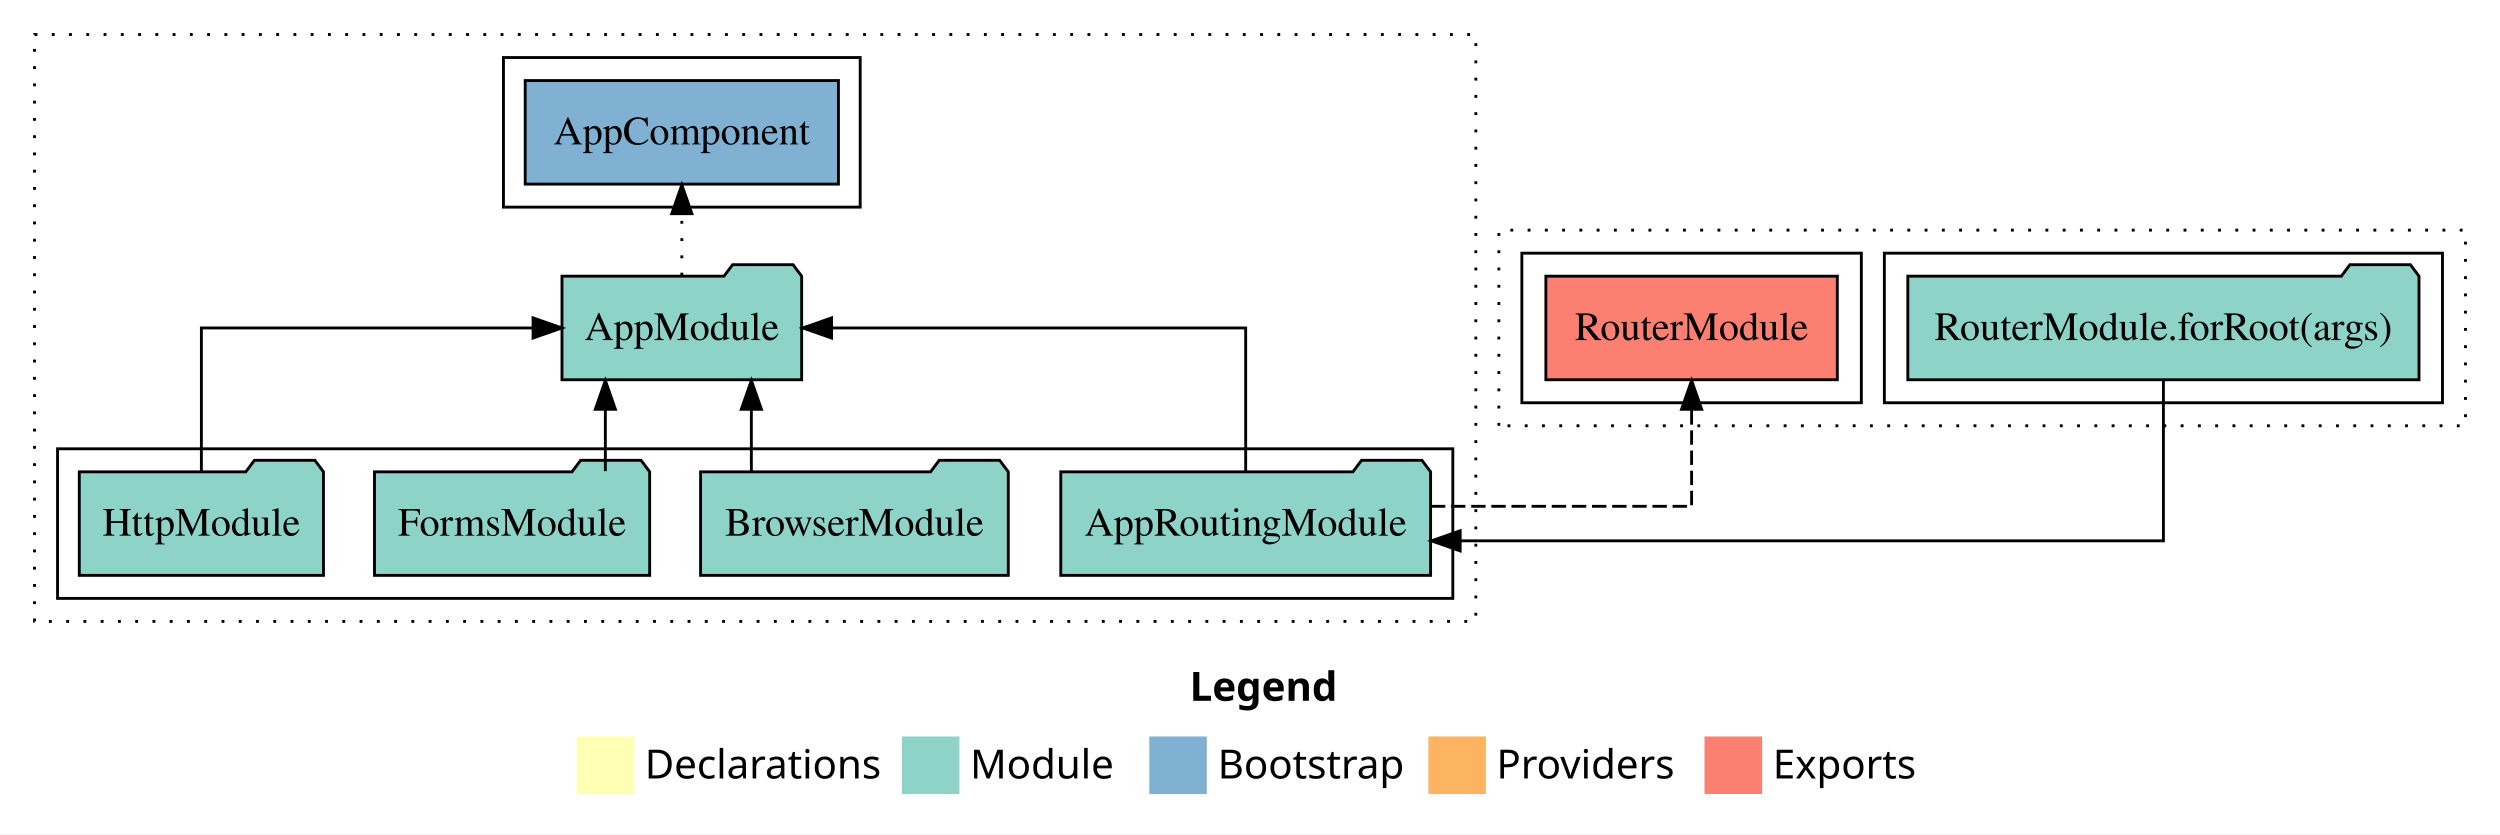
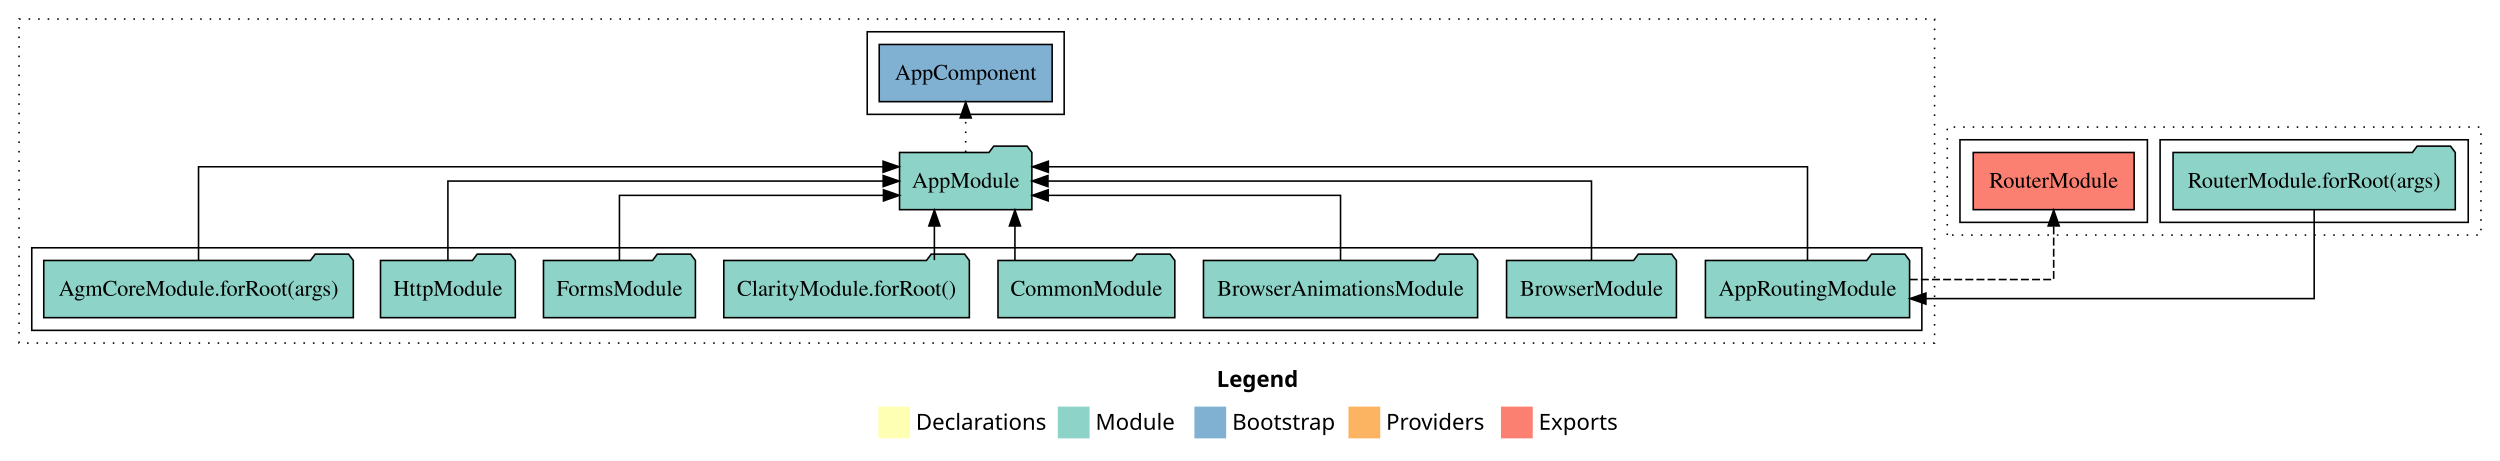
- <svg xmlns="http://www.w3.org/2000/svg" width="869pt" height="290pt" viewBox="0.00 0.00 869.00 290.00">
+ <svg xmlns="http://www.w3.org/2000/svg" width="1574pt" height="290pt" viewBox="0.00 0.00 1574.00 290.00">
  <g id="graph0" class="graph" transform="scale(1 1) rotate(0) translate(4 286)">
-     <polygon fill="#ffffff" stroke="transparent" points="-4,4 -4,-286 865,-286 865,4 -4,4" />
-     <text text-anchor="start" x="409.509" y="-42.4" font-family="sans-serif" font-weight="bold" font-size="14.00" fill="#000000">Legend</text>
-     <polygon fill="#ffffb3" stroke="transparent" points="196.5,-10 196.5,-30 216.5,-30 216.5,-10 196.5,-10" />
-     <text text-anchor="start" x="220.129" y="-15.4" font-family="sans-serif" font-size="14.00" fill="#000000">  Declarations</text>
-     <polygon fill="#8dd3c7" stroke="transparent" points="309.5,-10 309.5,-30 329.5,-30 329.5,-10 309.5,-10" />
-     <text text-anchor="start" x="333.225" y="-15.4" font-family="sans-serif" font-size="14.00" fill="#000000">  Module</text>
-     <polygon fill="#80b1d3" stroke="transparent" points="395.5,-10 395.5,-30 415.5,-30 415.5,-10 395.5,-10" />
-     <text text-anchor="start" x="419.281" y="-15.4" font-family="sans-serif" font-size="14.00" fill="#000000">  Bootstrap</text>
-     <polygon fill="#fdb462" stroke="transparent" points="492.5,-10 492.5,-30 512.5,-30 512.5,-10 492.5,-10" />
-     <text text-anchor="start" x="516.173" y="-15.4" font-family="sans-serif" font-size="14.00" fill="#000000">  Providers</text>
-     <polygon fill="#fb8072" stroke="transparent" points="588.5,-10 588.5,-30 608.5,-30 608.5,-10 588.5,-10" />
-     <text text-anchor="start" x="612.226" y="-15.4" font-family="sans-serif" font-size="14.00" fill="#000000">  Exports</text>
+     <polygon fill="#ffffff" stroke="transparent" points="-4,4 -4,-286 1570,-286 1570,4 -4,4" />
+     <text text-anchor="start" x="762.009" y="-42.4" font-family="sans-serif" font-weight="bold" font-size="14.00" fill="#000000">Legend</text>
+     <polygon fill="#ffffb3" stroke="transparent" points="549,-10 549,-30 569,-30 569,-10 549,-10" />
+     <text text-anchor="start" x="572.629" y="-15.4" font-family="sans-serif" font-size="14.00" fill="#000000">  Declarations</text>
+     <polygon fill="#8dd3c7" stroke="transparent" points="662,-10 662,-30 682,-30 682,-10 662,-10" />
+     <text text-anchor="start" x="685.725" y="-15.4" font-family="sans-serif" font-size="14.00" fill="#000000">  Module</text>
+     <polygon fill="#80b1d3" stroke="transparent" points="748,-10 748,-30 768,-30 768,-10 748,-10" />
+     <text text-anchor="start" x="771.781" y="-15.4" font-family="sans-serif" font-size="14.00" fill="#000000">  Bootstrap</text>
+     <polygon fill="#fdb462" stroke="transparent" points="845,-10 845,-30 865,-30 865,-10 845,-10" />
+     <text text-anchor="start" x="868.673" y="-15.4" font-family="sans-serif" font-size="14.00" fill="#000000">  Providers</text>
+     <polygon fill="#fb8072" stroke="transparent" points="941,-10 941,-30 961,-30 961,-10 941,-10" />
+     <text text-anchor="start" x="964.726" y="-15.4" font-family="sans-serif" font-size="14.00" fill="#000000">  Exports</text>
    <g id="clust1" class="cluster">
-       <polygon fill="none" stroke="#000000" stroke-dasharray="1,5" points="8,-70 8,-274 509,-274 509,-70 8,-70" />
+       <polygon fill="none" stroke="#000000" stroke-dasharray="1,5" points="8,-70 8,-274 1214,-274 1214,-70 8,-70" />
    </g>
    <g id="clust3" class="cluster">
-       <polygon fill="none" stroke="#000000" points="16,-78 16,-130 501,-130 501,-78 16,-78" />
+       <polygon fill="none" stroke="#000000" points="16,-78 16,-130 1206,-130 1206,-78 16,-78" />
    </g>
    <g id="clust5" class="cluster">
-       <polygon fill="none" stroke="#000000" points="171,-214 171,-266 295,-266 295,-214 171,-214" />
+       <polygon fill="none" stroke="#000000" points="542,-214 542,-266 666,-266 666,-214 542,-214" />
    </g>
    <g id="clust7" class="cluster">
-       <polygon fill="none" stroke="#000000" stroke-dasharray="1,5" points="517,-138 517,-206 853,-206 853,-138 517,-138" />
+       <polygon fill="none" stroke="#000000" stroke-dasharray="1,5" points="1222,-138 1222,-206 1558,-206 1558,-138 1222,-138" />
    </g>
    <g id="clust9" class="cluster">
-       <polygon fill="none" stroke="#000000" points="651,-146 651,-198 845,-198 845,-146 651,-146" />
+       <polygon fill="none" stroke="#000000" points="1356,-146 1356,-198 1550,-198 1550,-146 1356,-146" />
    </g>
    <g id="clust10" class="cluster">
-       <polygon fill="none" stroke="#000000" points="525,-146 525,-198 643,-198 643,-146 525,-146" />
+       <polygon fill="none" stroke="#000000" points="1230,-146 1230,-198 1348,-198 1348,-146 1230,-146" />
    </g>
    <g id="node1" class="node">
-       <polygon fill="#8dd3c7" stroke="#000000" points="346.473,-122 343.473,-126 322.473,-126 319.473,-122 239.527,-122 239.527,-86 346.473,-86 346.473,-122" />
-       <text text-anchor="middle" x="293" y="-99.8" font-family="Times,serif" font-size="14.00" fill="#000000">BrowserModule</text>
+       <polygon fill="#8dd3c7" stroke="#000000" points="1051.473,-122 1048.473,-126 1027.473,-126 1024.473,-122 944.527,-122 944.527,-86 1051.473,-86 1051.473,-122" />
+       <text text-anchor="middle" x="998" y="-99.8" font-family="Times,serif" font-size="14.00" fill="#000000">BrowserModule</text>
+     </g>
+     <g id="node9" class="node">
+       <polygon fill="#8dd3c7" stroke="#000000" points="645.657,-190 642.657,-194 621.657,-194 618.657,-190 562.343,-190 562.343,-154 645.657,-154 645.657,-190" />
+       <text text-anchor="middle" x="604" y="-167.8" font-family="Times,serif" font-size="14.00" fill="#000000">AppModule</text>
+     </g>
+     <g id="edge1" class="edge">
+       <path fill="none" stroke="#000000" d="M998,-122.223C998,-142.365 998,-172 998,-172 998,-172 655.792,-172 655.792,-172" />
+       <polygon fill="#000000" stroke="#000000" points="655.792,-168.5 645.792,-172 655.792,-175.5 655.792,-168.5" />
+     </g>
+     <g id="node2" class="node">
+       <polygon fill="#8dd3c7" stroke="#000000" points="926.302,-122 923.302,-126 902.302,-126 899.302,-122 753.698,-122 753.698,-86 926.302,-86 926.302,-122" />
+       <text text-anchor="middle" x="840" y="-99.8" font-family="Times,serif" font-size="14.00" fill="#000000">BrowserAnimationsModule</text>
+     </g>
+     <g id="edge2" class="edge">
+       <path fill="none" stroke="#000000" d="M840,-122.022C840,-139.373 840,-163 840,-163 840,-163 655.92,-163 655.92,-163" />
+       <polygon fill="#000000" stroke="#000000" points="655.92,-159.5 645.92,-163 655.92,-166.5 655.92,-159.5" />
+     </g>
+     <g id="node3" class="node">
+       <polygon fill="#8dd3c7" stroke="#000000" points="735.668,-122 732.668,-126 711.668,-126 708.668,-122 624.332,-122 624.332,-86 735.668,-86 735.668,-122" />
+       <text text-anchor="middle" x="680" y="-99.8" font-family="Times,serif" font-size="14.00" fill="#000000">CommonModule</text>
+     </g>
+     <g id="edge3" class="edge">
+       <path fill="none" stroke="#000000" d="M634.997,-122.223C634.997,-122.223 634.997,-143.727 634.997,-143.727" />
+       <polygon fill="#000000" stroke="#000000" points="631.497,-143.727 634.997,-153.727 638.497,-143.727 631.497,-143.727" />
+     </g>
+     <g id="node4" class="node">
+       <polygon fill="#8dd3c7" stroke="#000000" points="606.303,-122 603.303,-126 582.303,-126 579.303,-122 451.697,-122 451.697,-86 606.303,-86 606.303,-122" />
+       <text text-anchor="middle" x="529" y="-99.8" font-family="Times,serif" font-size="14.00" fill="#000000">ClarityModule.forRoot()</text>
+     </g>
+     <g id="edge4" class="edge">
+       <path fill="none" stroke="#000000" d="M584.287,-122.223C584.287,-122.223 584.287,-143.727 584.287,-143.727" />
+       <polygon fill="#000000" stroke="#000000" points="580.787,-143.727 584.287,-153.727 587.787,-143.727 580.787,-143.727" />
    </g>
    <g id="node5" class="node">
-       <polygon fill="#8dd3c7" stroke="#000000" points="274.657,-190 271.657,-194 250.657,-194 247.657,-190 191.343,-190 191.343,-154 274.657,-154 274.657,-190" />
-       <text text-anchor="middle" x="233" y="-167.8" font-family="Times,serif" font-size="14.00" fill="#000000">AppModule</text>
+       <polygon fill="#8dd3c7" stroke="#000000" points="433.829,-122 430.829,-126 409.829,-126 406.829,-122 338.171,-122 338.171,-86 433.829,-86 433.829,-122" />
+       <text text-anchor="middle" x="386" y="-99.8" font-family="Times,serif" font-size="14.00" fill="#000000">FormsModule</text>
    </g>
-     <g id="edge1" class="edge">
-       <path fill="none" stroke="#000000" d="M257.171,-122.223C257.171,-122.223 257.171,-143.727 257.171,-143.727" />
-       <polygon fill="#000000" stroke="#000000" points="253.671,-143.727 257.171,-153.727 260.671,-143.727 253.671,-143.727" />
+     <g id="edge5" class="edge">
+       <path fill="none" stroke="#000000" d="M386,-122.022C386,-139.373 386,-163 386,-163 386,-163 552.225,-163 552.225,-163" />
+       <polygon fill="#000000" stroke="#000000" points="552.225,-166.5 562.225,-163 552.225,-159.5 552.225,-166.5" />
    </g>
-     <g id="node2" class="node">
-       <polygon fill="#8dd3c7" stroke="#000000" points="221.829,-122 218.829,-126 197.829,-126 194.829,-122 126.171,-122 126.171,-86 221.829,-86 221.829,-122" />
-       <text text-anchor="middle" x="174" y="-99.8" font-family="Times,serif" font-size="14.00" fill="#000000">FormsModule</text>
+     <g id="node6" class="node">
+       <polygon fill="#8dd3c7" stroke="#000000" points="320.439,-122 317.439,-126 296.439,-126 293.439,-122 235.561,-122 235.561,-86 320.439,-86 320.439,-122" />
+       <text text-anchor="middle" x="278" y="-99.8" font-family="Times,serif" font-size="14.00" fill="#000000">HttpModule</text>
    </g>
-     <g id="edge2" class="edge">
-       <path fill="none" stroke="#000000" d="M206.418,-122.223C206.418,-122.223 206.418,-143.727 206.418,-143.727" />
-       <polygon fill="#000000" stroke="#000000" points="202.918,-143.727 206.418,-153.727 209.918,-143.727 202.918,-143.727" />
+     <g id="edge6" class="edge">
+       <path fill="none" stroke="#000000" d="M278,-122.223C278,-142.365 278,-172 278,-172 278,-172 552.049,-172 552.049,-172" />
+       <polygon fill="#000000" stroke="#000000" points="552.049,-175.5 562.049,-172 552.049,-168.5 552.049,-175.5" />
    </g>
-     <g id="node3" class="node">
-       <polygon fill="#8dd3c7" stroke="#000000" points="108.439,-122 105.439,-126 84.439,-126 81.439,-122 23.561,-122 23.561,-86 108.439,-86 108.439,-122" />
-       <text text-anchor="middle" x="66" y="-99.8" font-family="Times,serif" font-size="14.00" fill="#000000">HttpModule</text>
+     <g id="node7" class="node">
+       <polygon fill="#8dd3c7" stroke="#000000" points="218.449,-122 215.449,-126 194.449,-126 191.449,-122 23.551,-122 23.551,-86 218.449,-86 218.449,-122" />
+       <text text-anchor="middle" x="121" y="-99.8" font-family="Times,serif" font-size="14.00" fill="#000000">AgmCoreModule.forRoot(args)</text>
    </g>
-     <g id="edge3" class="edge">
-       <path fill="none" stroke="#000000" d="M66,-122.223C66,-142.365 66,-172 66,-172 66,-172 181.29,-172 181.29,-172" />
-       <polygon fill="#000000" stroke="#000000" points="181.29,-175.5 191.29,-172 181.29,-168.5 181.29,-175.5" />
-     </g>
-     <g id="node4" class="node">
-       <polygon fill="#8dd3c7" stroke="#000000" points="493.274,-122 490.274,-126 469.274,-126 466.274,-122 364.726,-122 364.726,-86 493.274,-86 493.274,-122" />
-       <text text-anchor="middle" x="429" y="-99.8" font-family="Times,serif" font-size="14.00" fill="#000000">AppRoutingModule</text>
-     </g>
-     <g id="edge4" class="edge">
-       <path fill="none" stroke="#000000" d="M429,-122.223C429,-142.365 429,-172 429,-172 429,-172 285.047,-172 285.047,-172" />
-       <polygon fill="#000000" stroke="#000000" points="285.047,-168.5 275.047,-172 285.047,-175.5 285.047,-168.5" />
+     <g id="edge7" class="edge">
+       <path fill="none" stroke="#000000" d="M121,-122.248C121,-145.018 121,-181 121,-181 121,-181 551.982,-181 551.982,-181" />
+       <polygon fill="#000000" stroke="#000000" points="551.982,-184.5 561.982,-181 551.982,-177.5 551.982,-184.5" />
    </g>
    <g id="node8" class="node">
-       <polygon fill="#fb8072" stroke="#000000" points="634.652,-190 533.348,-190 533.348,-154 634.652,-154 634.652,-190" />
-       <text text-anchor="middle" x="584" y="-167.8" font-family="Times,serif" font-size="14.00" fill="#000000">RouterModule </text>
+       <polygon fill="#8dd3c7" stroke="#000000" points="1198.274,-122 1195.274,-126 1174.274,-126 1171.274,-122 1069.726,-122 1069.726,-86 1198.274,-86 1198.274,-122" />
+       <text text-anchor="middle" x="1134" y="-99.8" font-family="Times,serif" font-size="14.00" fill="#000000">AppRoutingModule</text>
    </g>
-     <g id="edge7" class="edge">
-       <path fill="none" stroke="#000000" stroke-dasharray="5,2" d="M493.387,-110C535.973,-110 584,-110 584,-110 584,-110 584,-143.733 584,-143.733" />
-       <polygon fill="#000000" stroke="#000000" points="580.5,-143.733 584,-153.733 587.5,-143.733 580.5,-143.733" />
+     <g id="edge8" class="edge">
+       <path fill="none" stroke="#000000" d="M1134,-122.248C1134,-145.018 1134,-181 1134,-181 1134,-181 656.031,-181 656.031,-181" />
+       <polygon fill="#000000" stroke="#000000" points="656.031,-177.5 646.031,-181 656.031,-184.5 656.031,-177.5" />
    </g>
-     <g id="node6" class="node">
-       <polygon fill="#80b1d3" stroke="#000000" points="287.439,-258 178.561,-258 178.561,-222 287.439,-222 287.439,-258" />
-       <text text-anchor="middle" x="233" y="-235.8" font-family="Times,serif" font-size="14.00" fill="#000000">AppComponent </text>
+     <g id="node12" class="node">
+       <polygon fill="#fb8072" stroke="#000000" points="1339.652,-190 1238.348,-190 1238.348,-154 1339.652,-154 1339.652,-190" />
+       <text text-anchor="middle" x="1289" y="-167.8" font-family="Times,serif" font-size="14.00" fill="#000000">RouterModule </text>
    </g>
-     <g id="edge5" class="edge">
-       <path fill="none" stroke="#000000" stroke-dasharray="1,5" d="M233,-190.223C233,-190.223 233,-211.727 233,-211.727" />
-       <polygon fill="#000000" stroke="#000000" points="229.5,-211.727 233,-221.727 236.5,-211.727 229.5,-211.727" />
+     <g id="edge11" class="edge">
+       <path fill="none" stroke="#000000" stroke-dasharray="5,2" d="M1198.387,-110C1240.973,-110 1289,-110 1289,-110 1289,-110 1289,-143.733 1289,-143.733" />
+       <polygon fill="#000000" stroke="#000000" points="1285.5,-143.733 1289,-153.733 1292.5,-143.733 1285.5,-143.733" />
    </g>
-     <g id="node7" class="node">
-       <polygon fill="#8dd3c7" stroke="#000000" points="836.842,-190 833.842,-194 812.842,-194 809.842,-190 659.158,-190 659.158,-154 836.842,-154 836.842,-190" />
-       <text text-anchor="middle" x="748" y="-167.8" font-family="Times,serif" font-size="14.00" fill="#000000">RouterModule.forRoot(args)</text>
+     <g id="node10" class="node">
+       <polygon fill="#80b1d3" stroke="#000000" points="658.439,-258 549.561,-258 549.561,-222 658.439,-222 658.439,-258" />
+       <text text-anchor="middle" x="604" y="-235.8" font-family="Times,serif" font-size="14.00" fill="#000000">AppComponent </text>
    </g>
-     <g id="edge6" class="edge">
-       <path fill="none" stroke="#000000" d="M748,-153.708C748,-131.794 748,-98 748,-98 748,-98 503.554,-98 503.554,-98" />
-       <polygon fill="#000000" stroke="#000000" points="503.554,-94.5 493.554,-98 503.554,-101.5 503.554,-94.5" />
+     <g id="edge9" class="edge">
+       <path fill="none" stroke="#000000" stroke-dasharray="1,5" d="M604,-190.223C604,-190.223 604,-211.727 604,-211.727" />
+       <polygon fill="#000000" stroke="#000000" points="600.5,-211.727 604,-221.727 607.5,-211.727 600.5,-211.727" />
+     </g>
+     <g id="node11" class="node">
+       <polygon fill="#8dd3c7" stroke="#000000" points="1541.842,-190 1538.842,-194 1517.842,-194 1514.842,-190 1364.158,-190 1364.158,-154 1541.842,-154 1541.842,-190" />
+       <text text-anchor="middle" x="1453" y="-167.8" font-family="Times,serif" font-size="14.00" fill="#000000">RouterModule.forRoot(args)</text>
+     </g>
+     <g id="edge10" class="edge">
+       <path fill="none" stroke="#000000" d="M1453,-153.708C1453,-131.794 1453,-98 1453,-98 1453,-98 1208.554,-98 1208.554,-98" />
+       <polygon fill="#000000" stroke="#000000" points="1208.554,-94.5 1198.554,-98 1208.554,-101.5 1208.554,-94.5" />
    </g>
  </g>
</svg>
